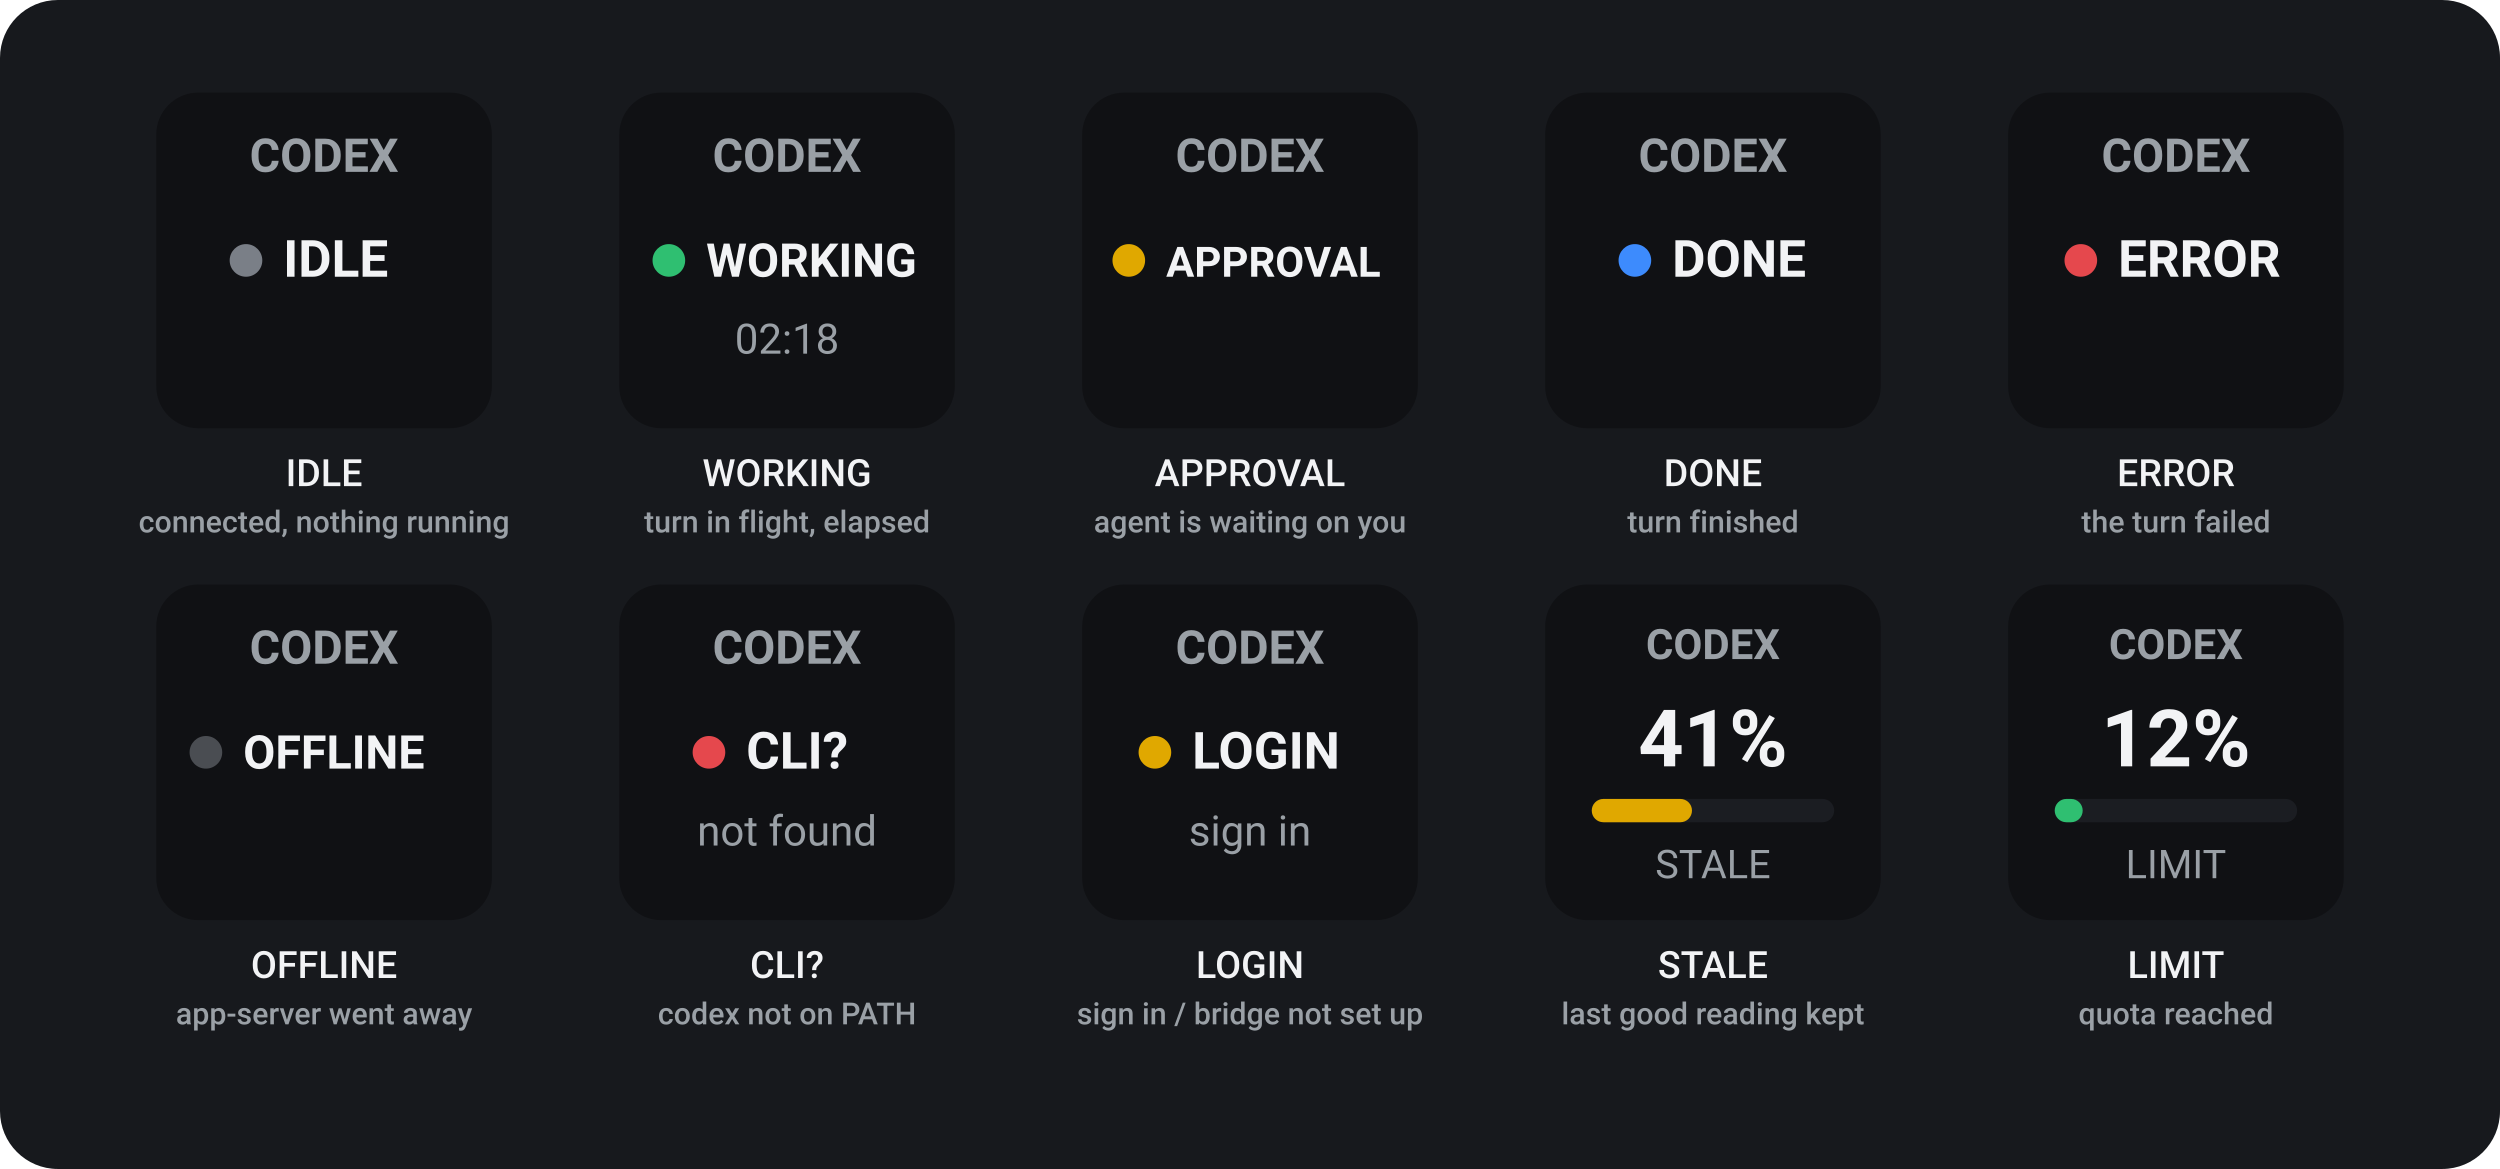
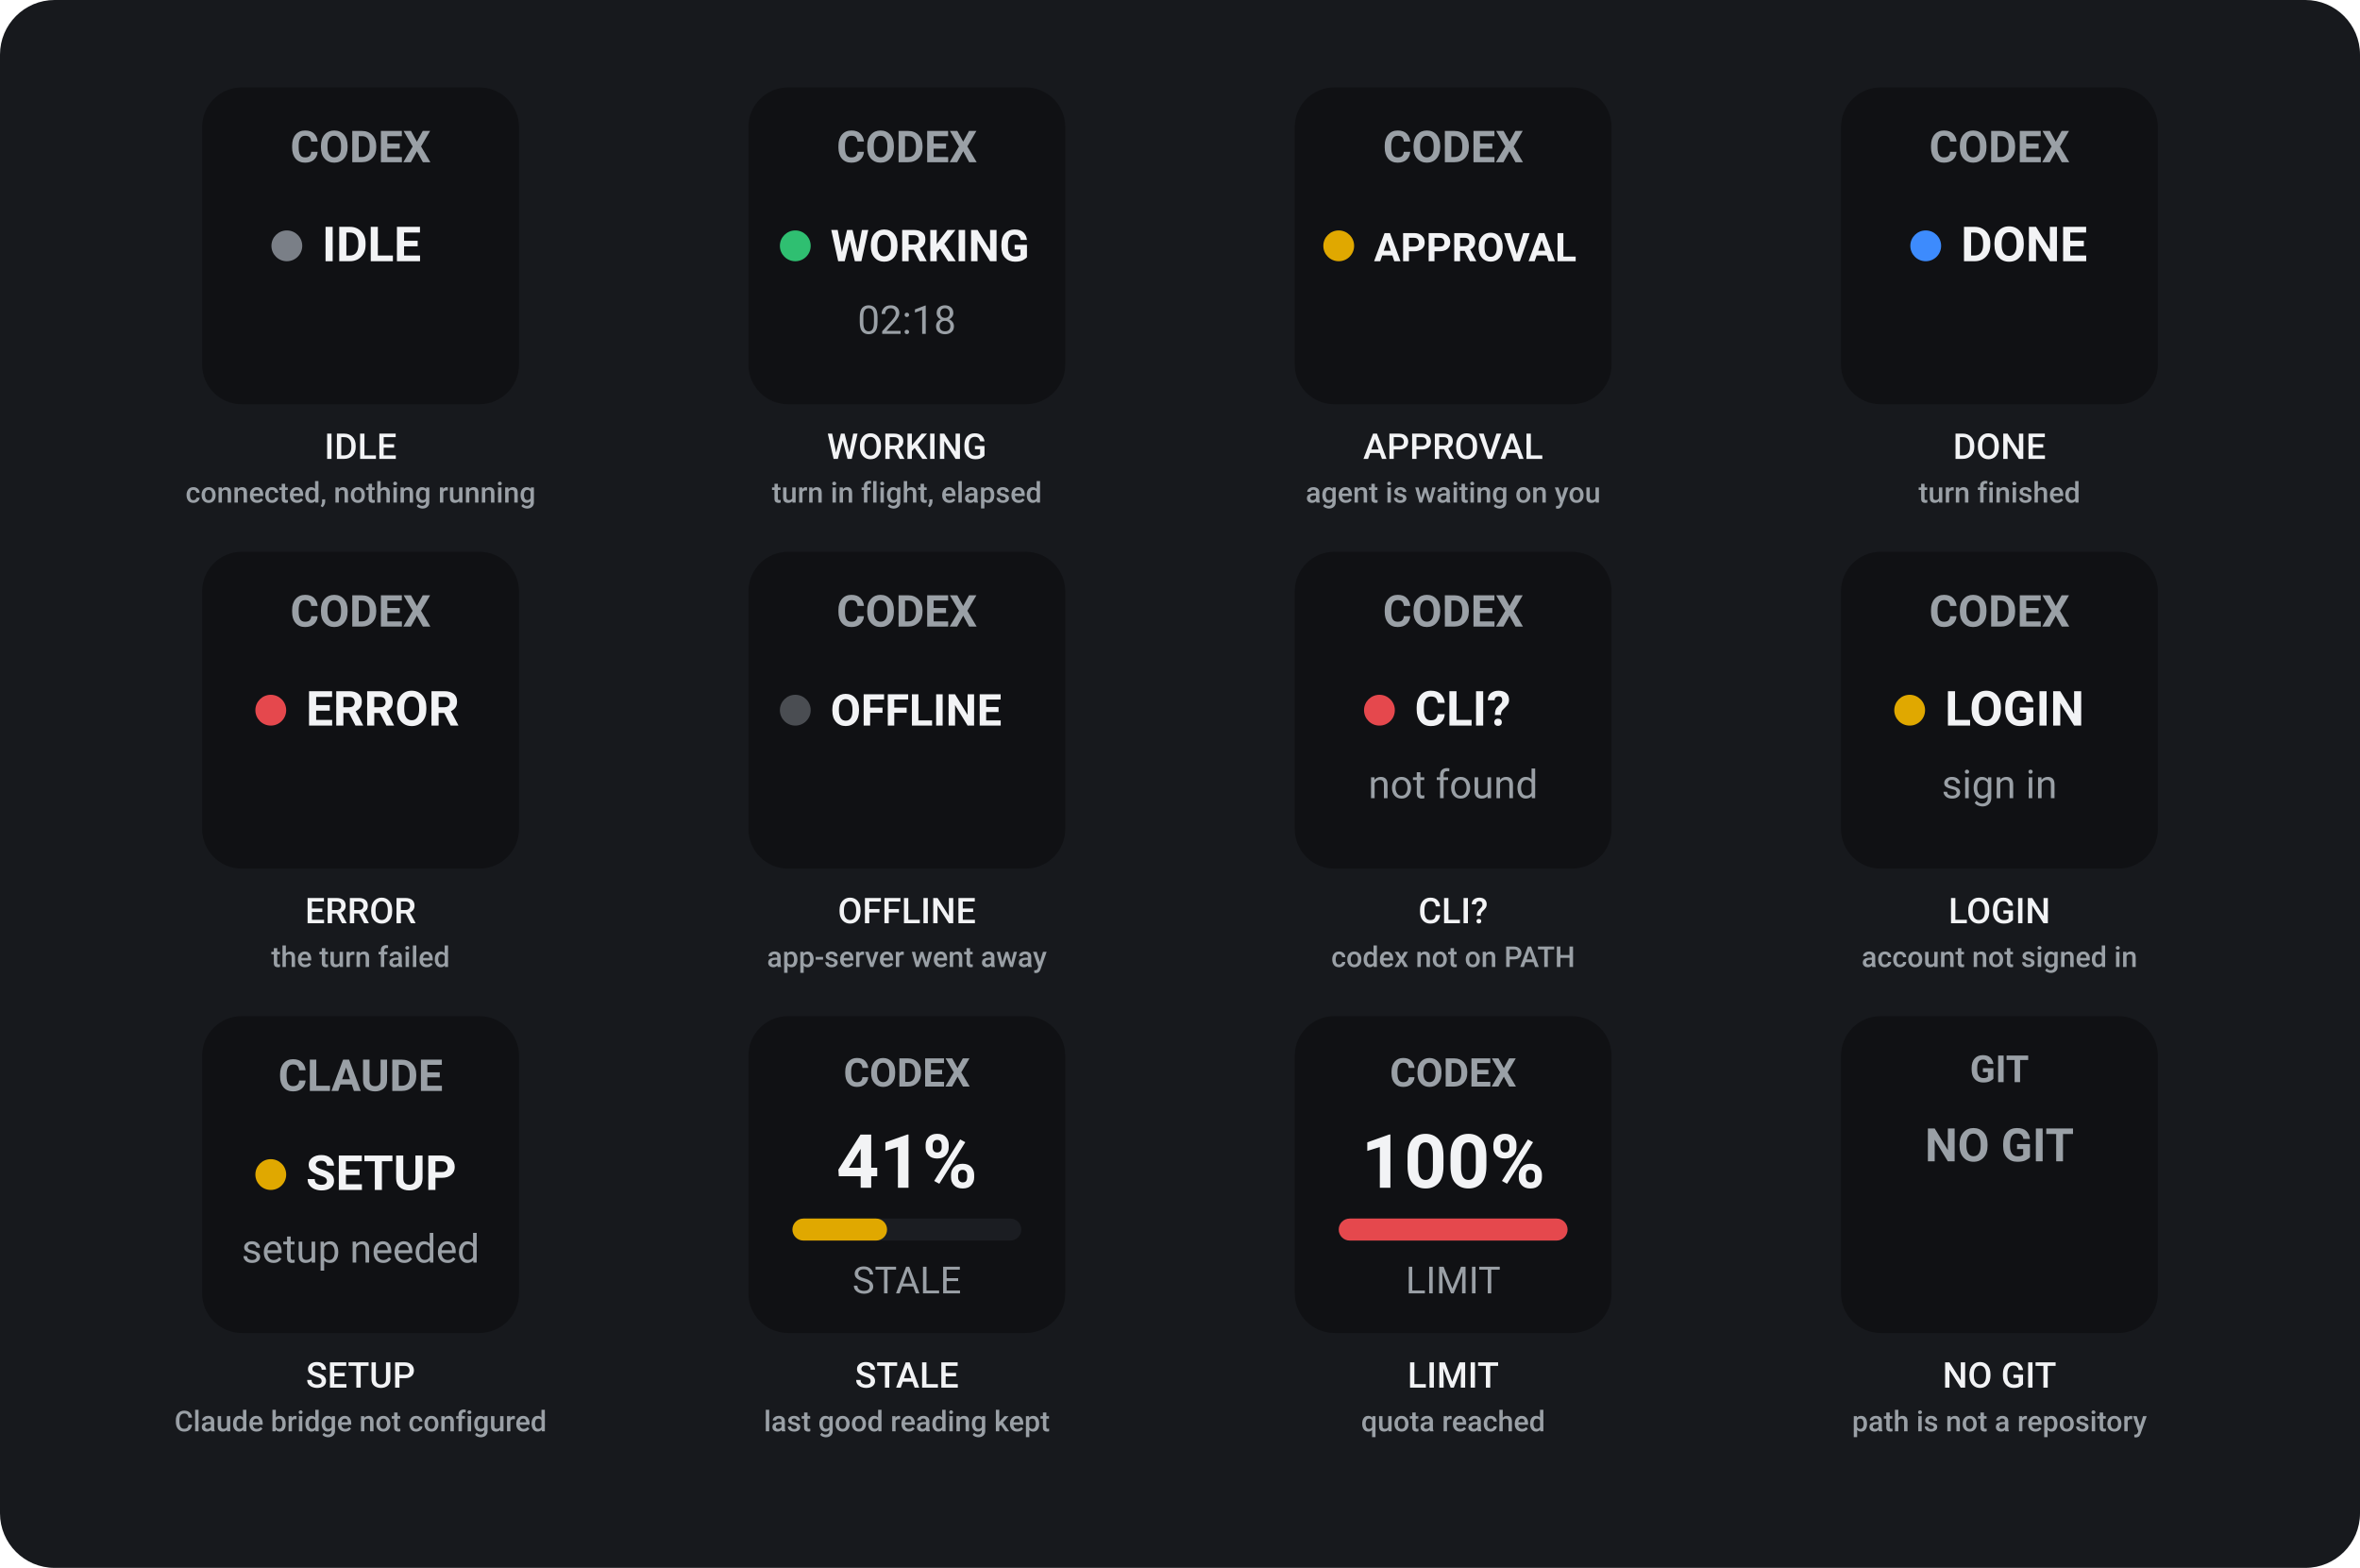
- <svg xmlns="http://www.w3.org/2000/svg" width="864" height="404" viewBox="0 0 864 404" role="img">
-   <rect width="864" height="404" rx="20" fill="#17191d" />
-   <g transform="translate(54,32) scale(0.8055556)">
+ <svg xmlns="http://www.w3.org/2000/svg" width="864" height="574" viewBox="0 0 864 574" role="img">
+   <rect width="864" height="574" rx="20" fill="#17191d" />
+   <g transform="translate(74,32) scale(0.8055556)">
    <rect width="144" height="144" rx="18" fill="#101114" />
    <g opacity="1" font-family="Segoe UI, Roboto, Helvetica, Arial, sans-serif" text-anchor="middle">
      <text x="72" y="34" font-size="20" font-weight="600" fill="#9aa0a6">CODEX</text>
      <circle cx="38.5" cy="72" r="7" fill="#7a7f87" />
      <text x="54.5" y="79" font-size="22" font-weight="700" fill="#f2f3f5" text-anchor="start">IDLE</text>
    </g>
  </g>
-   <text x="112" y="168" font-size="13" font-weight="500" fill="#f2f3f5" text-anchor="middle" font-family="Segoe UI, Roboto, Helvetica, Arial, sans-serif">IDLE</text>
-   <text x="112" y="184" font-size="10.5" font-weight="500" fill="#9aa0a6" text-anchor="middle" font-family="Segoe UI, Roboto, Helvetica, Arial, sans-serif">connected, nothing running</text>
-   <g transform="translate(214,32) scale(0.8055556)">
+   <text x="132" y="168" font-size="13" font-weight="500" fill="#f2f3f5" text-anchor="middle" font-family="Segoe UI, Roboto, Helvetica, Arial, sans-serif">IDLE</text>
+   <text x="132" y="184" font-size="10.5" font-weight="500" fill="#9aa0a6" text-anchor="middle" font-family="Segoe UI, Roboto, Helvetica, Arial, sans-serif">connected, nothing running</text>
+   <g transform="translate(274,32) scale(0.8055556)">
    <rect width="144" height="144" rx="18" fill="#101114" />
    <g opacity="1" font-family="Segoe UI, Roboto, Helvetica, Arial, sans-serif" text-anchor="middle">
      <text x="72" y="34" font-size="20" font-weight="600" fill="#9aa0a6">CODEX</text>
      <circle cx="21.3" cy="72" r="7" fill="#2fbf71" />
      <text x="37.3" y="79" font-size="20" font-weight="700" fill="#f2f3f5" text-anchor="start">WORKING</text>
      <text x="72" y="112" font-size="18" font-weight="400" fill="#9aa0a6">02:18</text>
    </g>
  </g>
-   <text x="272" y="168" font-size="13" font-weight="500" fill="#f2f3f5" text-anchor="middle" font-family="Segoe UI, Roboto, Helvetica, Arial, sans-serif">WORKING</text>
-   <text x="272" y="184" font-size="10.5" font-weight="500" fill="#9aa0a6" text-anchor="middle" font-family="Segoe UI, Roboto, Helvetica, Arial, sans-serif">turn in flight, elapsed</text>
-   <g transform="translate(374,32) scale(0.8055556)">
+   <text x="332" y="168" font-size="13" font-weight="500" fill="#f2f3f5" text-anchor="middle" font-family="Segoe UI, Roboto, Helvetica, Arial, sans-serif">WORKING</text>
+   <text x="332" y="184" font-size="10.5" font-weight="500" fill="#9aa0a6" text-anchor="middle" font-family="Segoe UI, Roboto, Helvetica, Arial, sans-serif">turn in flight, elapsed</text>
+   <g transform="translate(474,32) scale(0.8055556)">
    <rect width="144" height="144" rx="18" fill="#101114" />
    <g opacity="1" font-family="Segoe UI, Roboto, Helvetica, Arial, sans-serif" text-anchor="middle">
      <text x="72" y="34" font-size="20" font-weight="600" fill="#9aa0a6">CODEX</text>
      <circle cx="20" cy="72" r="7" fill="#e0a800" />
      <text x="36" y="79" font-size="18" font-weight="700" fill="#f2f3f5" text-anchor="start">APPROVAL</text>
    </g>
  </g>
-   <text x="432" y="168" font-size="13" font-weight="500" fill="#f2f3f5" text-anchor="middle" font-family="Segoe UI, Roboto, Helvetica, Arial, sans-serif">APPROVAL</text>
-   <text x="432" y="184" font-size="10.5" font-weight="500" fill="#9aa0a6" text-anchor="middle" font-family="Segoe UI, Roboto, Helvetica, Arial, sans-serif">agent is waiting on you</text>
-   <g transform="translate(534,32) scale(0.8055556)">
+   <text x="532" y="168" font-size="13" font-weight="500" fill="#f2f3f5" text-anchor="middle" font-family="Segoe UI, Roboto, Helvetica, Arial, sans-serif">APPROVAL</text>
+   <text x="532" y="184" font-size="10.5" font-weight="500" fill="#9aa0a6" text-anchor="middle" font-family="Segoe UI, Roboto, Helvetica, Arial, sans-serif">agent is waiting on you</text>
+   <g transform="translate(674,32) scale(0.8055556)">
    <rect width="144" height="144" rx="18" fill="#101114" />
    <g opacity="1" font-family="Segoe UI, Roboto, Helvetica, Arial, sans-serif" text-anchor="middle">
      <text x="72" y="34" font-size="20" font-weight="600" fill="#9aa0a6">CODEX</text>
      <circle cx="38.5" cy="72" r="7" fill="#3d8bfd" />
      <text x="54.5" y="79" font-size="22" font-weight="700" fill="#f2f3f5" text-anchor="start">DONE</text>
    </g>
  </g>
-   <text x="592" y="168" font-size="13" font-weight="500" fill="#f2f3f5" text-anchor="middle" font-family="Segoe UI, Roboto, Helvetica, Arial, sans-serif">DONE</text>
-   <text x="592" y="184" font-size="10.5" font-weight="500" fill="#9aa0a6" text-anchor="middle" font-family="Segoe UI, Roboto, Helvetica, Arial, sans-serif">turn finished</text>
-   <g transform="translate(694,32) scale(0.8055556)">
+   <text x="732" y="168" font-size="13" font-weight="500" fill="#f2f3f5" text-anchor="middle" font-family="Segoe UI, Roboto, Helvetica, Arial, sans-serif">DONE</text>
+   <text x="732" y="184" font-size="10.5" font-weight="500" fill="#9aa0a6" text-anchor="middle" font-family="Segoe UI, Roboto, Helvetica, Arial, sans-serif">turn finished</text>
+   <g transform="translate(74,202) scale(0.8055556)">
    <rect width="144" height="144" rx="18" fill="#101114" />
    <g opacity="1" font-family="Segoe UI, Roboto, Helvetica, Arial, sans-serif" text-anchor="middle">
      <text x="72" y="34" font-size="20" font-weight="600" fill="#9aa0a6">CODEX</text>
      <circle cx="31.2" cy="72" r="7" fill="#e5484d" />
      <text x="47.2" y="79" font-size="22" font-weight="700" fill="#f2f3f5" text-anchor="start">ERROR</text>
    </g>
  </g>
-   <text x="752" y="168" font-size="13" font-weight="500" fill="#f2f3f5" text-anchor="middle" font-family="Segoe UI, Roboto, Helvetica, Arial, sans-serif">ERROR</text>
-   <text x="752" y="184" font-size="10.5" font-weight="500" fill="#9aa0a6" text-anchor="middle" font-family="Segoe UI, Roboto, Helvetica, Arial, sans-serif">the turn failed</text>
-   <g transform="translate(54,202) scale(0.8055556)">
+   <text x="132" y="338" font-size="13" font-weight="500" fill="#f2f3f5" text-anchor="middle" font-family="Segoe UI, Roboto, Helvetica, Arial, sans-serif">ERROR</text>
+   <text x="132" y="354" font-size="10.5" font-weight="500" fill="#9aa0a6" text-anchor="middle" font-family="Segoe UI, Roboto, Helvetica, Arial, sans-serif">the turn failed</text>
+   <g transform="translate(274,202) scale(0.8055556)">
    <rect width="144" height="144" rx="18" fill="#101114" />
    <g opacity="1" font-family="Segoe UI, Roboto, Helvetica, Arial, sans-serif" text-anchor="middle">
      <text x="72" y="34" font-size="20" font-weight="600" fill="#9aa0a6">CODEX</text>
      <circle cx="21.3" cy="72" r="7" fill="#4a4d52" />
      <text x="37.3" y="79" font-size="20" font-weight="700" fill="#f2f3f5" text-anchor="start">OFFLINE</text>
    </g>
  </g>
-   <text x="112" y="338" font-size="13" font-weight="500" fill="#f2f3f5" text-anchor="middle" font-family="Segoe UI, Roboto, Helvetica, Arial, sans-serif">OFFLINE</text>
-   <text x="112" y="354" font-size="10.5" font-weight="500" fill="#9aa0a6" text-anchor="middle" font-family="Segoe UI, Roboto, Helvetica, Arial, sans-serif">app-server went away</text>
-   <g transform="translate(214,202) scale(0.8055556)">
+   <text x="332" y="338" font-size="13" font-weight="500" fill="#f2f3f5" text-anchor="middle" font-family="Segoe UI, Roboto, Helvetica, Arial, sans-serif">OFFLINE</text>
+   <text x="332" y="354" font-size="10.5" font-weight="500" fill="#9aa0a6" text-anchor="middle" font-family="Segoe UI, Roboto, Helvetica, Arial, sans-serif">app-server went away</text>
+   <g transform="translate(474,202) scale(0.8055556)">
    <rect width="144" height="144" rx="18" fill="#101114" />
    <g opacity="1" font-family="Segoe UI, Roboto, Helvetica, Arial, sans-serif" text-anchor="middle">
      <text x="72" y="34" font-size="20" font-weight="600" fill="#9aa0a6">CODEX</text>
      <circle cx="38.5" cy="72" r="7" fill="#e5484d" />
      <text x="54.5" y="79" font-size="22" font-weight="700" fill="#f2f3f5" text-anchor="start">CLI?</text>
      <text x="72" y="112" font-size="18" font-weight="400" fill="#9aa0a6">not found</text>
    </g>
  </g>
-   <text x="272" y="338" font-size="13" font-weight="500" fill="#f2f3f5" text-anchor="middle" font-family="Segoe UI, Roboto, Helvetica, Arial, sans-serif">CLI?</text>
-   <text x="272" y="354" font-size="10.5" font-weight="500" fill="#9aa0a6" text-anchor="middle" font-family="Segoe UI, Roboto, Helvetica, Arial, sans-serif">codex not on PATH</text>
-   <g transform="translate(374,202) scale(0.8055556)">
+   <text x="532" y="338" font-size="13" font-weight="500" fill="#f2f3f5" text-anchor="middle" font-family="Segoe UI, Roboto, Helvetica, Arial, sans-serif">CLI?</text>
+   <text x="532" y="354" font-size="10.5" font-weight="500" fill="#9aa0a6" text-anchor="middle" font-family="Segoe UI, Roboto, Helvetica, Arial, sans-serif">codex not on PATH</text>
+   <g transform="translate(674,202) scale(0.8055556)">
    <rect width="144" height="144" rx="18" fill="#101114" />
    <g opacity="1" font-family="Segoe UI, Roboto, Helvetica, Arial, sans-serif" text-anchor="middle">
      <text x="72" y="34" font-size="20" font-weight="600" fill="#9aa0a6">CODEX</text>
      <circle cx="31.2" cy="72" r="7" fill="#e0a800" />
      <text x="47.2" y="79" font-size="22" font-weight="700" fill="#f2f3f5" text-anchor="start">LOGIN</text>
      <text x="72" y="112" font-size="18" font-weight="400" fill="#9aa0a6">sign in</text>
    </g>
  </g>
-   <text x="432" y="338" font-size="13" font-weight="500" fill="#f2f3f5" text-anchor="middle" font-family="Segoe UI, Roboto, Helvetica, Arial, sans-serif">LOGIN</text>
-   <text x="432" y="354" font-size="10.5" font-weight="500" fill="#9aa0a6" text-anchor="middle" font-family="Segoe UI, Roboto, Helvetica, Arial, sans-serif">sign in / bridge not set up</text>
-   <g transform="translate(534,202) scale(0.8055556)">
+   <text x="732" y="338" font-size="13" font-weight="500" fill="#f2f3f5" text-anchor="middle" font-family="Segoe UI, Roboto, Helvetica, Arial, sans-serif">LOGIN</text>
+   <text x="732" y="354" font-size="10.5" font-weight="500" fill="#9aa0a6" text-anchor="middle" font-family="Segoe UI, Roboto, Helvetica, Arial, sans-serif">account not signed in</text>
+   <g transform="translate(74,372) scale(0.8055556)">
+     <rect width="144" height="144" rx="18" fill="#101114" />
+     <g opacity="1" font-family="Segoe UI, Roboto, Helvetica, Arial, sans-serif" text-anchor="middle">
+       <text x="72" y="34" font-size="20" font-weight="600" fill="#9aa0a6">CLAUDE</text>
+       <circle cx="31.2" cy="72" r="7" fill="#e0a800" />
+       <text x="47.2" y="79" font-size="22" font-weight="700" fill="#f2f3f5" text-anchor="start">SETUP</text>
+       <text x="72" y="112" font-size="18" font-weight="400" fill="#9aa0a6">setup needed</text>
+     </g>
+   </g>
+   <text x="132" y="508" font-size="13" font-weight="500" fill="#f2f3f5" text-anchor="middle" font-family="Segoe UI, Roboto, Helvetica, Arial, sans-serif">SETUP</text>
+   <text x="132" y="524" font-size="10.5" font-weight="500" fill="#9aa0a6" text-anchor="middle" font-family="Segoe UI, Roboto, Helvetica, Arial, sans-serif">Claude bridge not configured</text>
+   <g transform="translate(274,372) scale(0.8055556)">
    <rect width="144" height="144" rx="18" fill="#101114" />
    <g opacity="1" font-family="Segoe UI, Roboto, Helvetica, Arial, sans-serif" text-anchor="middle">
      <text x="72" y="32" font-size="18" font-weight="600" fill="#9aa0a6">CODEX</text>
      <text x="72" y="78" font-size="34" font-weight="700" fill="#f2f3f5">41%</text>
      <rect x="20" y="92" width="104" height="10" rx="5" fill="#1b1d22" />
      <rect x="20" y="92" width="43" height="10" rx="5" fill="#e0a800" />
      <text x="72" y="126" font-size="17" font-weight="400" fill="#9aa0a6">STALE</text>
    </g>
  </g>
-   <text x="592" y="338" font-size="13" font-weight="500" fill="#f2f3f5" text-anchor="middle" font-family="Segoe UI, Roboto, Helvetica, Arial, sans-serif">STALE</text>
-   <text x="592" y="354" font-size="10.5" font-weight="500" fill="#9aa0a6" text-anchor="middle" font-family="Segoe UI, Roboto, Helvetica, Arial, sans-serif">last good reading kept</text>
-   <g transform="translate(694,202) scale(0.8055556)">
+   <text x="332" y="508" font-size="13" font-weight="500" fill="#f2f3f5" text-anchor="middle" font-family="Segoe UI, Roboto, Helvetica, Arial, sans-serif">STALE</text>
+   <text x="332" y="524" font-size="10.5" font-weight="500" fill="#9aa0a6" text-anchor="middle" font-family="Segoe UI, Roboto, Helvetica, Arial, sans-serif">last good reading kept</text>
+   <g transform="translate(474,372) scale(0.8055556)">
    <rect width="144" height="144" rx="18" fill="#101114" />
    <g opacity="1" font-family="Segoe UI, Roboto, Helvetica, Arial, sans-serif" text-anchor="middle">
      <text x="72" y="32" font-size="18" font-weight="600" fill="#9aa0a6">CODEX</text>
-       <text x="72" y="78" font-size="34" font-weight="700" fill="#f2f3f5">12%</text>
+       <text x="72" y="78" font-size="34" font-weight="700" fill="#f2f3f5">100%</text>
      <rect x="20" y="92" width="104" height="10" rx="5" fill="#1b1d22" />
-       <rect x="20" y="92" width="12" height="10" rx="5" fill="#2fbf71" />
+       <rect x="20" y="92" width="104" height="10" rx="5" fill="#e5484d" />
      <text x="72" y="126" font-size="17" font-weight="400" fill="#9aa0a6">LIMIT</text>
    </g>
  </g>
-   <text x="752" y="338" font-size="13" font-weight="500" fill="#f2f3f5" text-anchor="middle" font-family="Segoe UI, Roboto, Helvetica, Arial, sans-serif">LIMIT</text>
-   <text x="752" y="354" font-size="10.5" font-weight="500" fill="#9aa0a6" text-anchor="middle" font-family="Segoe UI, Roboto, Helvetica, Arial, sans-serif">quota reached</text>
+   <text x="532" y="508" font-size="13" font-weight="500" fill="#f2f3f5" text-anchor="middle" font-family="Segoe UI, Roboto, Helvetica, Arial, sans-serif">LIMIT</text>
+   <text x="532" y="524" font-size="10.5" font-weight="500" fill="#9aa0a6" text-anchor="middle" font-family="Segoe UI, Roboto, Helvetica, Arial, sans-serif">quota reached</text>
+   <g transform="translate(674,372) scale(0.8055556)">
+     <rect width="144" height="144" rx="18" fill="#101114" />
+     <g opacity="1" font-family="Segoe UI, Roboto, Helvetica, Arial, sans-serif" text-anchor="middle">
+       <text x="72" y="30" font-size="17" font-weight="600" fill="#9aa0a6">GIT</text>
+       <text x="72" y="66" font-size="21" font-weight="700" fill="#9aa0a6">NO GIT</text>
+     </g>
+   </g>
+   <text x="732" y="508" font-size="13" font-weight="500" fill="#f2f3f5" text-anchor="middle" font-family="Segoe UI, Roboto, Helvetica, Arial, sans-serif">NO GIT</text>
+   <text x="732" y="524" font-size="10.5" font-weight="500" fill="#9aa0a6" text-anchor="middle" font-family="Segoe UI, Roboto, Helvetica, Arial, sans-serif">path is not a repository</text>
</svg>
